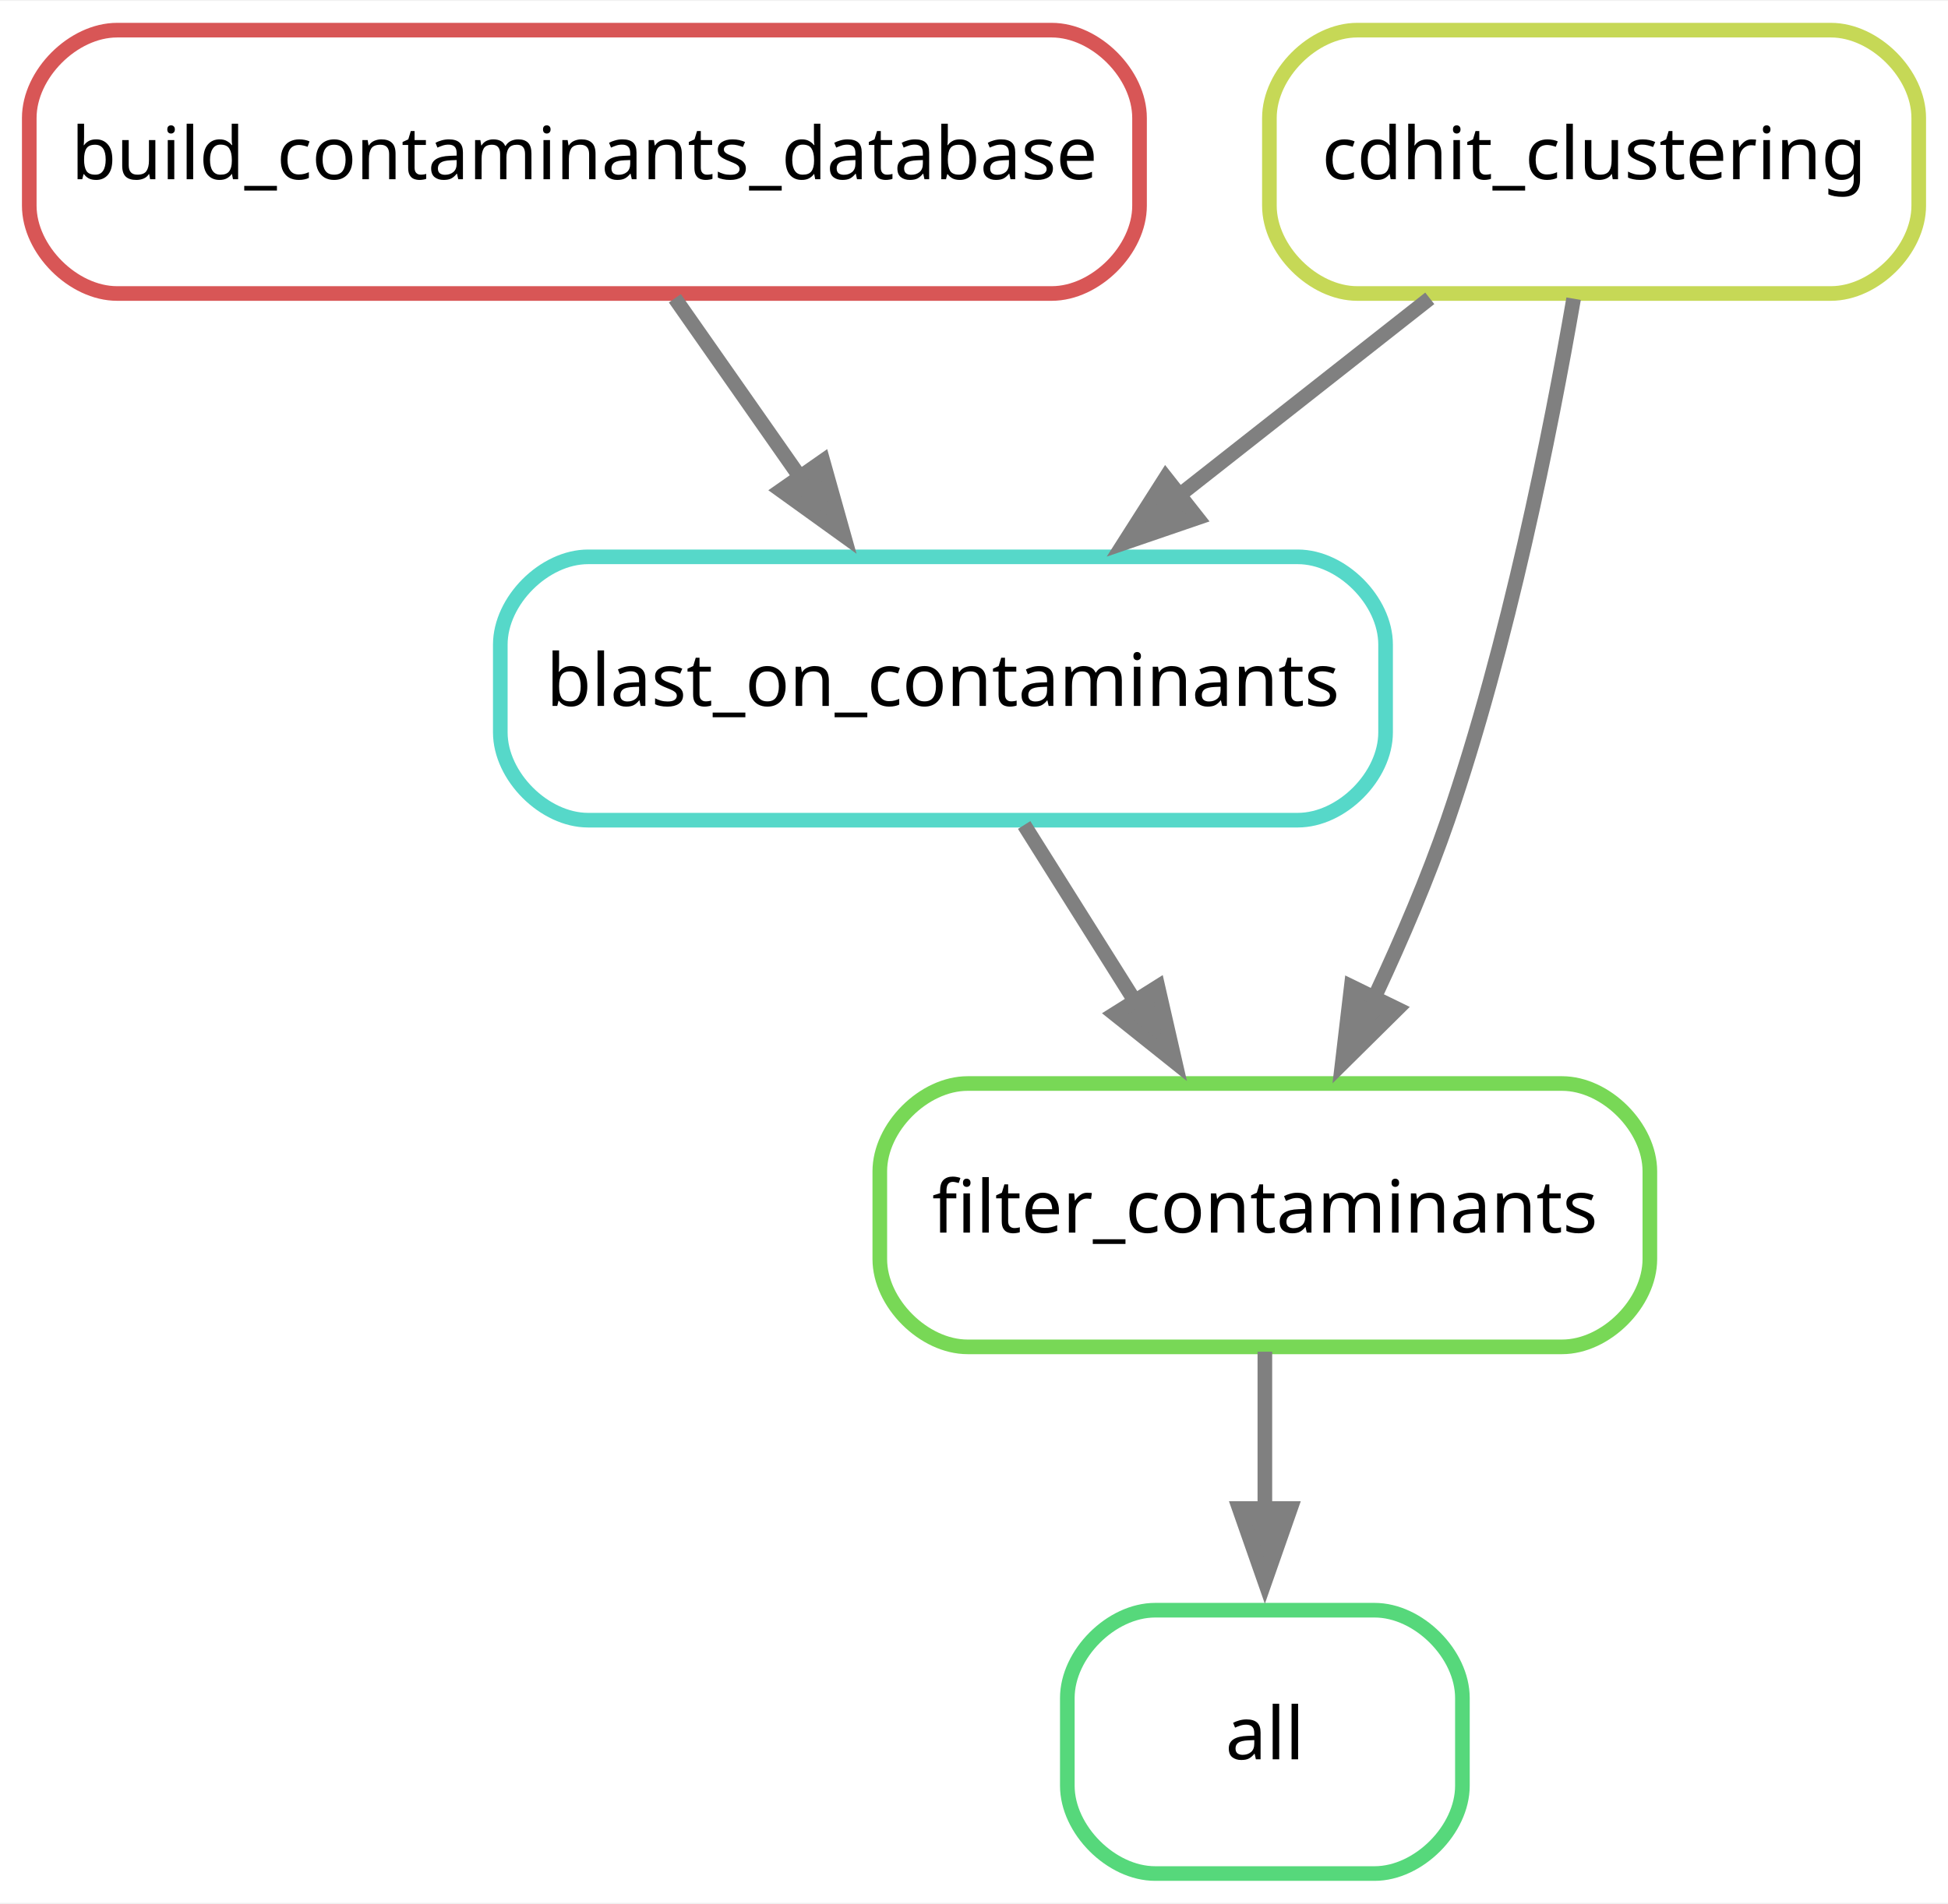
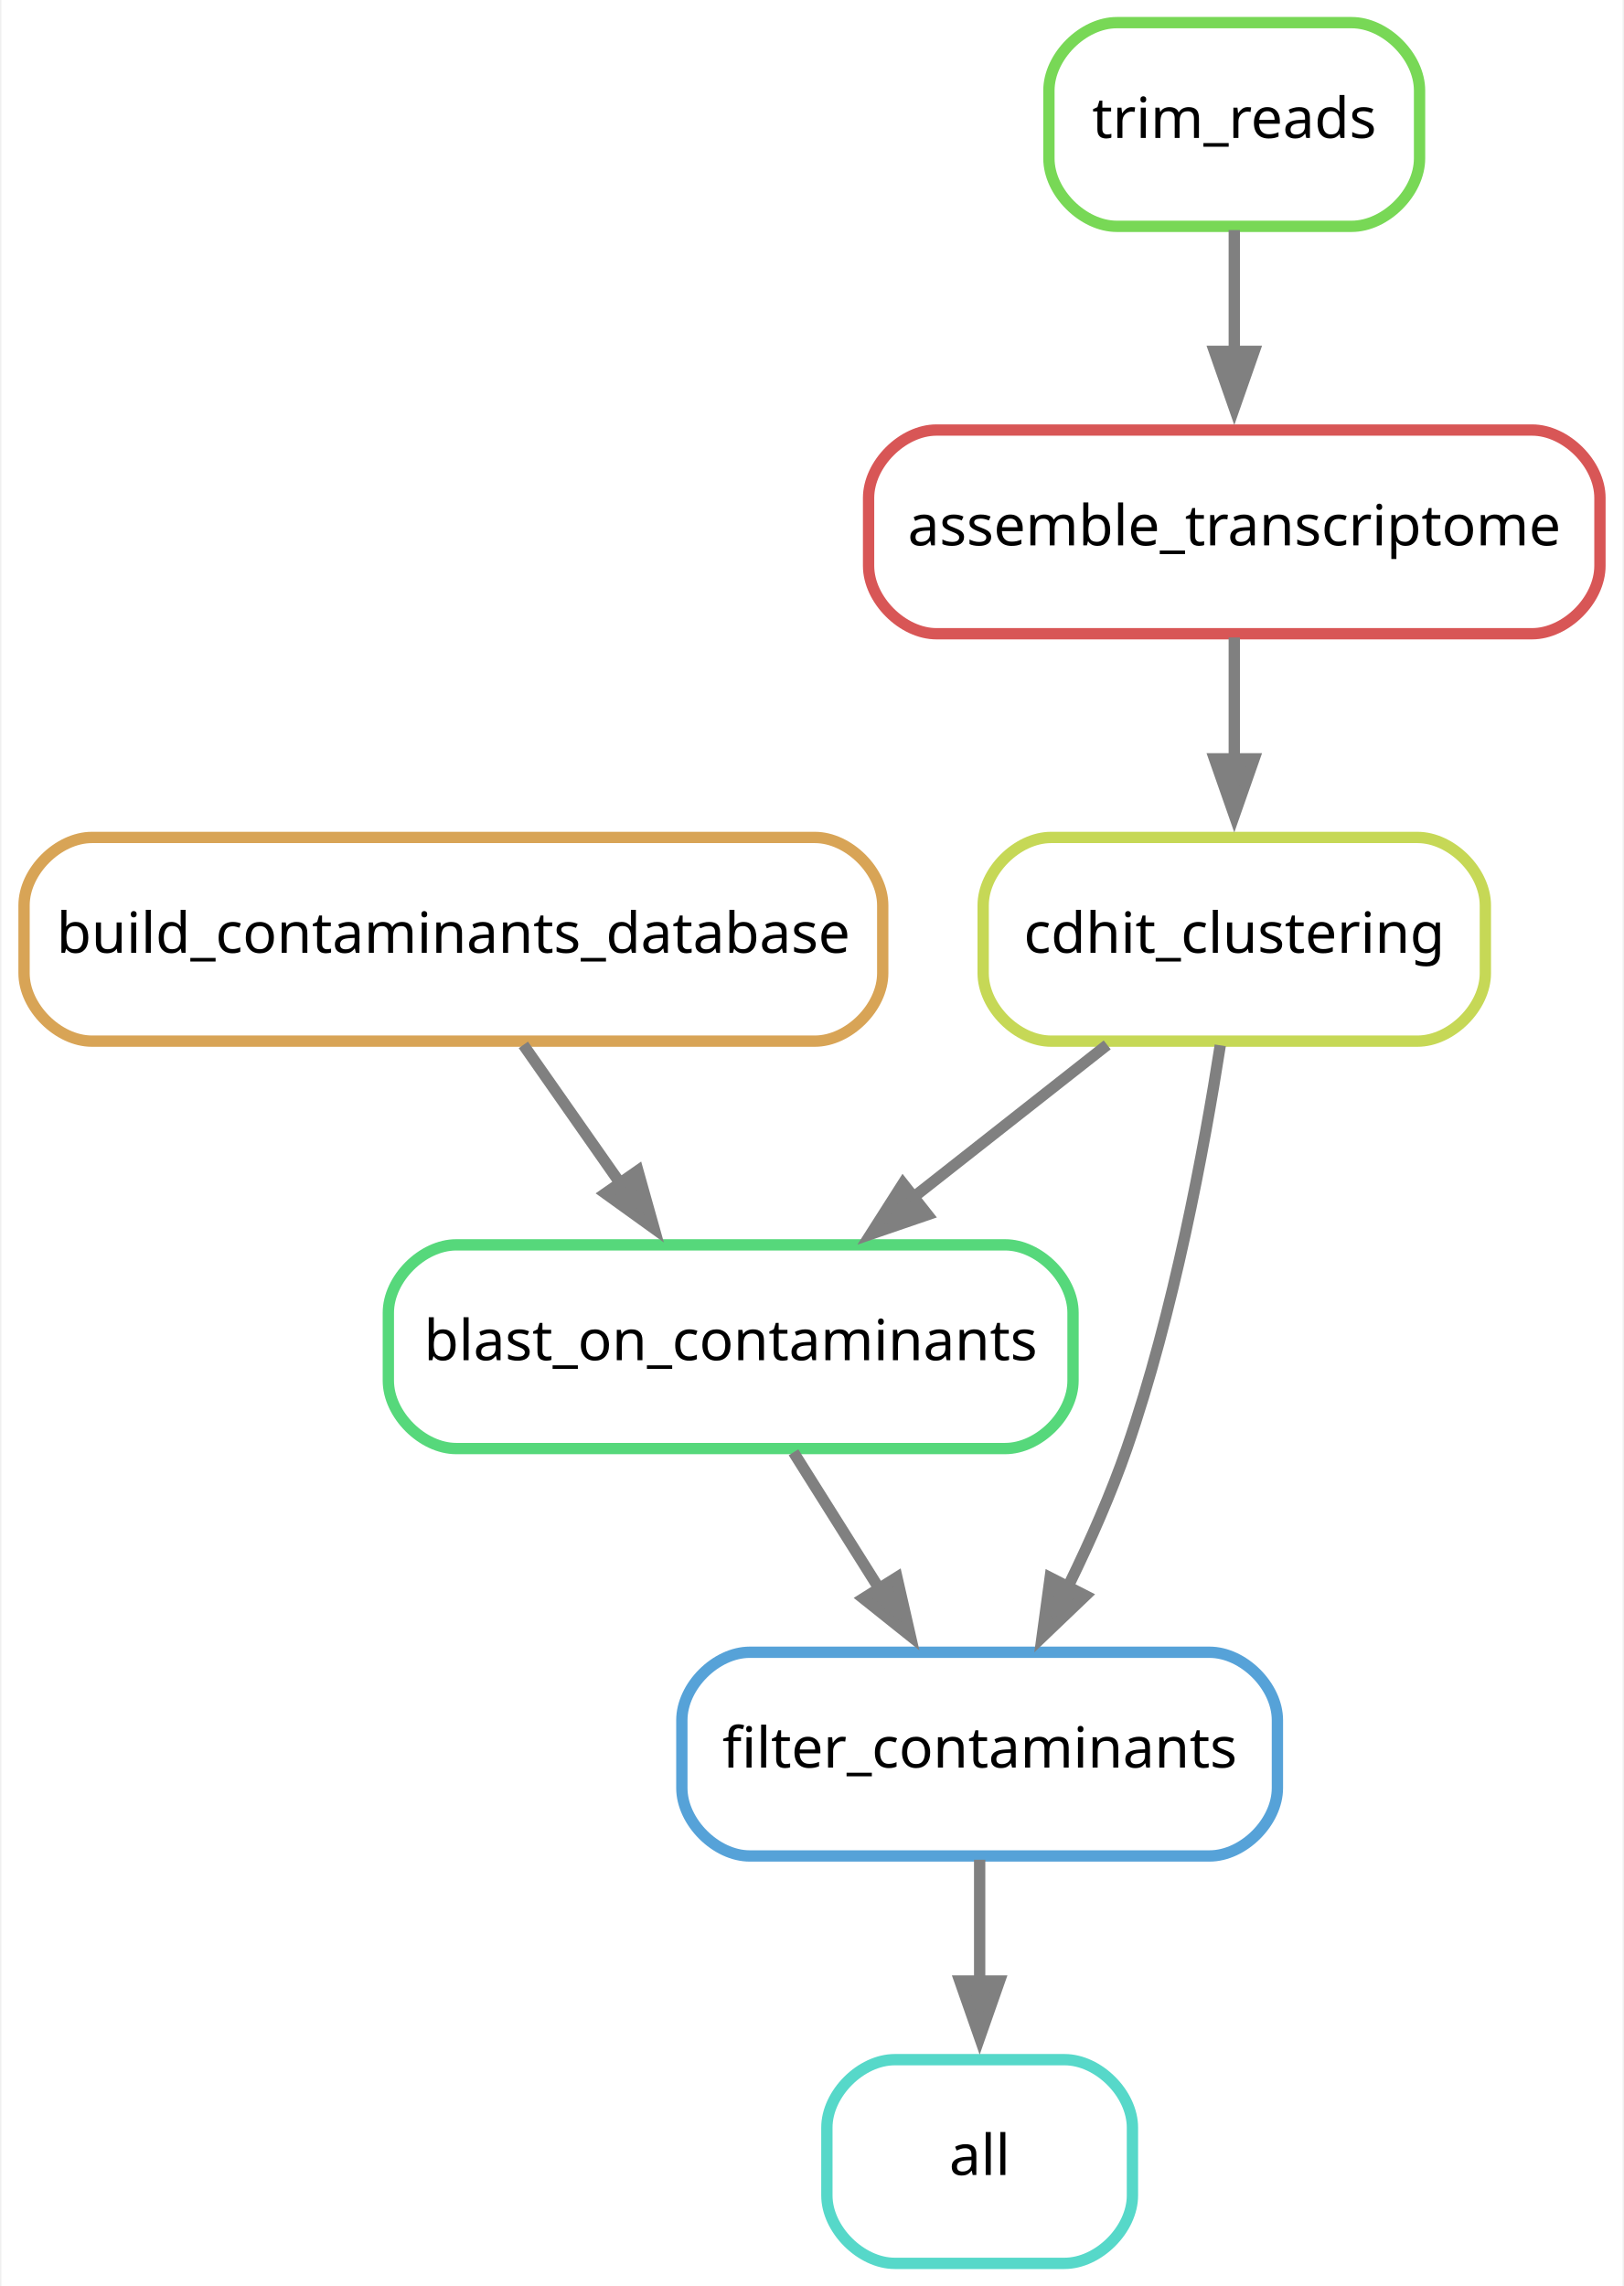
- <svg xmlns="http://www.w3.org/2000/svg" width="266pt" height="260pt" viewBox="0.00 0.00 266.25 260.00">
-   <g id="graph0" class="graph" transform="scale(1 1) rotate(0) translate(4 256)">
-     <polygon fill="white" stroke="none" points="-4,4 -4,-256 262.25,-256 262.25,4 -4,4" />
+ <svg xmlns="http://www.w3.org/2000/svg" width="287pt" height="404pt" viewBox="0.00 0.00 286.50 404.00">
+   <g id="graph0" class="graph" transform="scale(1 1) rotate(0) translate(4 400)">
+     <polygon fill="white" stroke="none" points="-4,4 -4,-400 282.5,-400 282.5,4 -4,4" />
    <g id="node1" class="node">
-       <path fill="none" stroke="#56d87b" stroke-width="2" d="M183.88,-36C183.88,-36 153.88,-36 153.88,-36 147.88,-36 141.88,-30 141.88,-24 141.88,-24 141.88,-12 141.88,-12 141.88,-6 147.88,0 153.88,0 153.88,0 183.88,0 183.88,0 189.88,0 195.88,-6 195.88,-12 195.88,-12 195.88,-24 195.88,-24 195.88,-30 189.88,-36 183.88,-36" />
+       <path fill="none" stroke="#56d8c9" stroke-width="2" d="M183.88,-36C183.88,-36 153.88,-36 153.88,-36 147.88,-36 141.88,-30 141.88,-24 141.88,-24 141.88,-12 141.88,-12 141.88,-6 147.88,0 153.88,0 153.88,0 183.88,0 183.88,0 189.88,0 195.88,-6 195.88,-12 195.88,-12 195.88,-24 195.88,-24 195.88,-30 189.88,-36 183.88,-36" />
      <text text-anchor="middle" x="168.88" y="-15.62" font-family="sans" font-size="10.00">all</text>
    </g>
    <g id="node2" class="node">
-       <path fill="none" stroke="#78d856" stroke-width="2" d="M209.5,-108C209.5,-108 128.25,-108 128.25,-108 122.25,-108 116.25,-102 116.25,-96 116.25,-96 116.25,-84 116.25,-84 116.25,-78 122.25,-72 128.25,-72 128.25,-72 209.5,-72 209.5,-72 215.5,-72 221.5,-78 221.5,-84 221.5,-84 221.5,-96 221.5,-96 221.5,-102 215.5,-108 209.5,-108" />
+       <path fill="none" stroke="#56a2d8" stroke-width="2" d="M209.5,-108C209.5,-108 128.25,-108 128.25,-108 122.25,-108 116.25,-102 116.25,-96 116.25,-96 116.25,-84 116.25,-84 116.25,-78 122.25,-72 128.25,-72 128.25,-72 209.5,-72 209.5,-72 215.5,-72 221.5,-78 221.5,-84 221.5,-84 221.5,-96 221.5,-96 221.5,-102 215.5,-108 209.5,-108" />
      <text text-anchor="middle" x="168.88" y="-87.62" font-family="sans" font-size="10.00">filter_contaminants</text>
    </g>
    <g id="edge1" class="edge">
      <path fill="none" stroke="grey" stroke-width="2" d="M168.88,-71.34C168.88,-64.75 168.88,-57.08 168.88,-49.67" />
      <polygon fill="grey" stroke="grey" stroke-width="2" points="172.38,-49.9 168.88,-39.9 165.38,-49.9 172.38,-49.9" />
    </g>
    <g id="node3" class="node">
-       <path fill="none" stroke="#56d8c9" stroke-width="2" d="M173.38,-180C173.38,-180 76.38,-180 76.38,-180 70.38,-180 64.38,-174 64.38,-168 64.38,-168 64.38,-156 64.38,-156 64.38,-150 70.38,-144 76.38,-144 76.38,-144 173.38,-144 173.38,-144 179.38,-144 185.38,-150 185.38,-156 185.38,-156 185.38,-168 185.38,-168 185.38,-174 179.38,-180 173.38,-180" />
+       <path fill="none" stroke="#56d87b" stroke-width="2" d="M173.38,-180C173.38,-180 76.38,-180 76.38,-180 70.38,-180 64.38,-174 64.38,-168 64.38,-168 64.38,-156 64.38,-156 64.38,-150 70.38,-144 76.38,-144 76.38,-144 173.38,-144 173.38,-144 179.38,-144 185.38,-150 185.38,-156 185.38,-156 185.38,-168 185.38,-168 185.38,-174 179.38,-180 173.38,-180" />
      <text text-anchor="middle" x="124.88" y="-159.62" font-family="sans" font-size="10.00">blast_on_contaminants</text>
    </g>
    <g id="edge2" class="edge">
      <path fill="none" stroke="grey" stroke-width="2" d="M135.98,-143.34C140.48,-136.18 145.79,-127.73 150.82,-119.73" />
      <polygon fill="grey" stroke="grey" stroke-width="2" points="154.26,-121.23 156.62,-110.9 148.34,-117.51 154.26,-121.23" />
    </g>
    <g id="node4" class="node">
-       <path fill="none" stroke="#d85656" stroke-width="2" d="M139.75,-252C139.75,-252 12,-252 12,-252 6,-252 0,-246 0,-240 0,-240 0,-228 0,-228 0,-222 6,-216 12,-216 12,-216 139.75,-216 139.75,-216 145.75,-216 151.75,-222 151.75,-228 151.75,-228 151.75,-240 151.75,-240 151.75,-246 145.75,-252 139.75,-252" />
+       <path fill="none" stroke="#d8a456" stroke-width="2" d="M139.75,-252C139.75,-252 12,-252 12,-252 6,-252 0,-246 0,-240 0,-240 0,-228 0,-228 0,-222 6,-216 12,-216 12,-216 139.75,-216 139.75,-216 145.75,-216 151.75,-222 151.75,-228 151.75,-228 151.75,-240 151.75,-240 151.75,-246 145.75,-252 139.75,-252" />
      <text text-anchor="middle" x="75.88" y="-231.62" font-family="sans" font-size="10.00">build_contaminants_database</text>
    </g>
    <g id="edge4" class="edge">
      <path fill="none" stroke="grey" stroke-width="2" d="M88.24,-215.34C93.31,-208.1 99.3,-199.53 104.96,-191.45" />
      <polygon fill="grey" stroke="grey" stroke-width="2" points="108.48,-193.1 111.34,-182.9 102.74,-189.09 108.48,-193.1" />
    </g>
    <g id="node5" class="node">
      <path fill="none" stroke="#c6d856" stroke-width="2" d="M246.25,-252C246.25,-252 181.5,-252 181.5,-252 175.5,-252 169.5,-246 169.5,-240 169.5,-240 169.5,-228 169.5,-228 169.5,-222 175.5,-216 181.5,-216 181.5,-216 246.25,-216 246.25,-216 252.25,-216 258.25,-222 258.25,-228 258.25,-228 258.25,-240 258.25,-240 258.25,-246 252.25,-252 246.25,-252" />
      <text text-anchor="middle" x="213.88" y="-231.62" font-family="sans" font-size="10.00">cdhit_clustering</text>
    </g>
    <g id="edge3" class="edge">
-       <path fill="none" stroke="grey" stroke-width="2" d="M211.08,-215.29C207.93,-197.1 202.16,-168.11 193.88,-144 191.17,-136.14 187.65,-127.9 184.11,-120.32" />
-       <polygon fill="grey" stroke="grey" stroke-width="2" points="186.98,-118.19 179.45,-110.74 180.69,-121.26 186.98,-118.19" />
+       <path fill="none" stroke="grey" stroke-width="2" d="M211.4,-215.26C208.56,-197.04 203.19,-168.04 194.88,-144 192.14,-136.09 188.5,-127.83 184.81,-120.25" />
+       <polygon fill="grey" stroke="grey" stroke-width="2" points="187.57,-118 179.91,-110.68 181.34,-121.18 187.57,-118" />
    </g>
    <g id="edge5" class="edge">
      <path fill="none" stroke="grey" stroke-width="2" d="M191.42,-215.34C181.17,-207.27 168.83,-197.57 157.57,-188.72" />
      <polygon fill="grey" stroke="grey" stroke-width="2" points="159.66,-185.33 149.64,-181.9 155.33,-190.83 159.66,-185.33" />
    </g>
+     <g id="node6" class="node">
+       <path fill="none" stroke="#d85656" stroke-width="2" d="M266.5,-324C266.5,-324 161.25,-324 161.25,-324 155.25,-324 149.25,-318 149.25,-312 149.25,-312 149.25,-300 149.25,-300 149.25,-294 155.25,-288 161.25,-288 161.25,-288 266.5,-288 266.5,-288 272.5,-288 278.5,-294 278.5,-300 278.5,-300 278.5,-312 278.5,-312 278.5,-318 272.5,-324 266.5,-324" />
+       <text text-anchor="middle" x="213.88" y="-303.62" font-family="sans" font-size="10.00">assemble_transcriptome</text>
+     </g>
+     <g id="edge6" class="edge">
+       <path fill="none" stroke="grey" stroke-width="2" d="M213.88,-287.34C213.88,-280.75 213.88,-273.08 213.88,-265.67" />
+       <polygon fill="grey" stroke="grey" stroke-width="2" points="217.38,-265.9 213.88,-255.9 210.38,-265.9 217.38,-265.9" />
+     </g>
+     <g id="node7" class="node">
+       <path fill="none" stroke="#78d856" stroke-width="2" d="M234.62,-396C234.62,-396 193.12,-396 193.12,-396 187.12,-396 181.12,-390 181.12,-384 181.12,-384 181.12,-372 181.12,-372 181.12,-366 187.12,-360 193.12,-360 193.12,-360 234.62,-360 234.62,-360 240.62,-360 246.62,-366 246.62,-372 246.62,-372 246.62,-384 246.62,-384 246.62,-390 240.62,-396 234.62,-396" />
+       <text text-anchor="middle" x="213.88" y="-375.62" font-family="sans" font-size="10.00">trim_reads</text>
+     </g>
+     <g id="edge7" class="edge">
+       <path fill="none" stroke="grey" stroke-width="2" d="M213.88,-359.34C213.88,-352.75 213.88,-345.08 213.88,-337.67" />
+       <polygon fill="grey" stroke="grey" stroke-width="2" points="217.38,-337.9 213.88,-327.9 210.38,-337.9 217.38,-337.9" />
+     </g>
  </g>
</svg>
